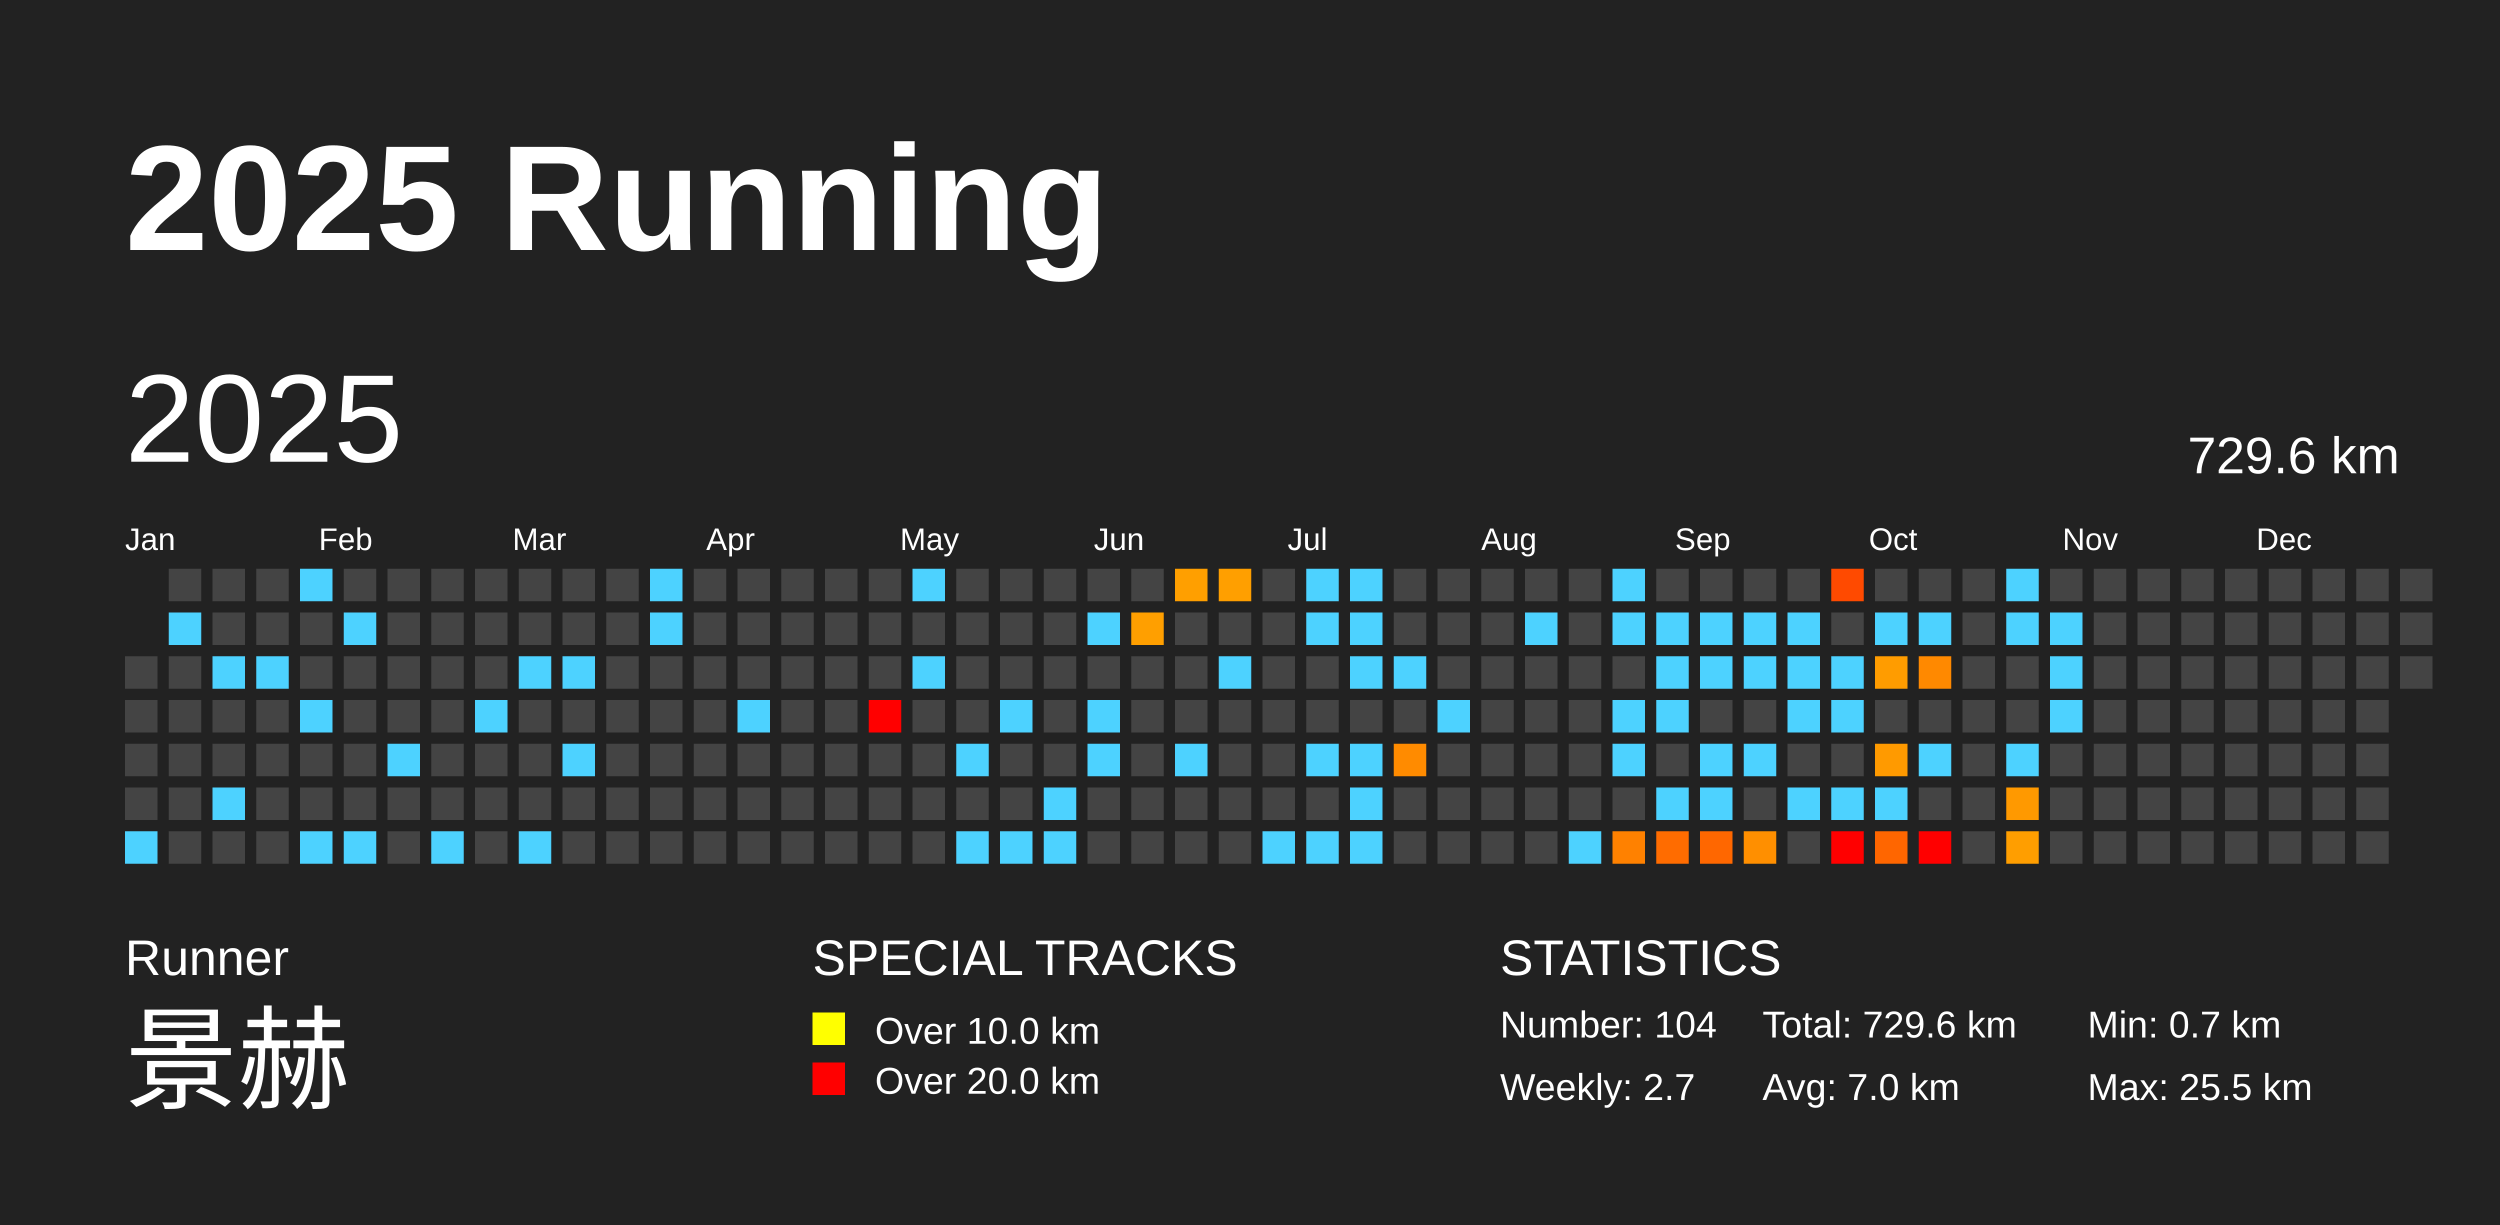
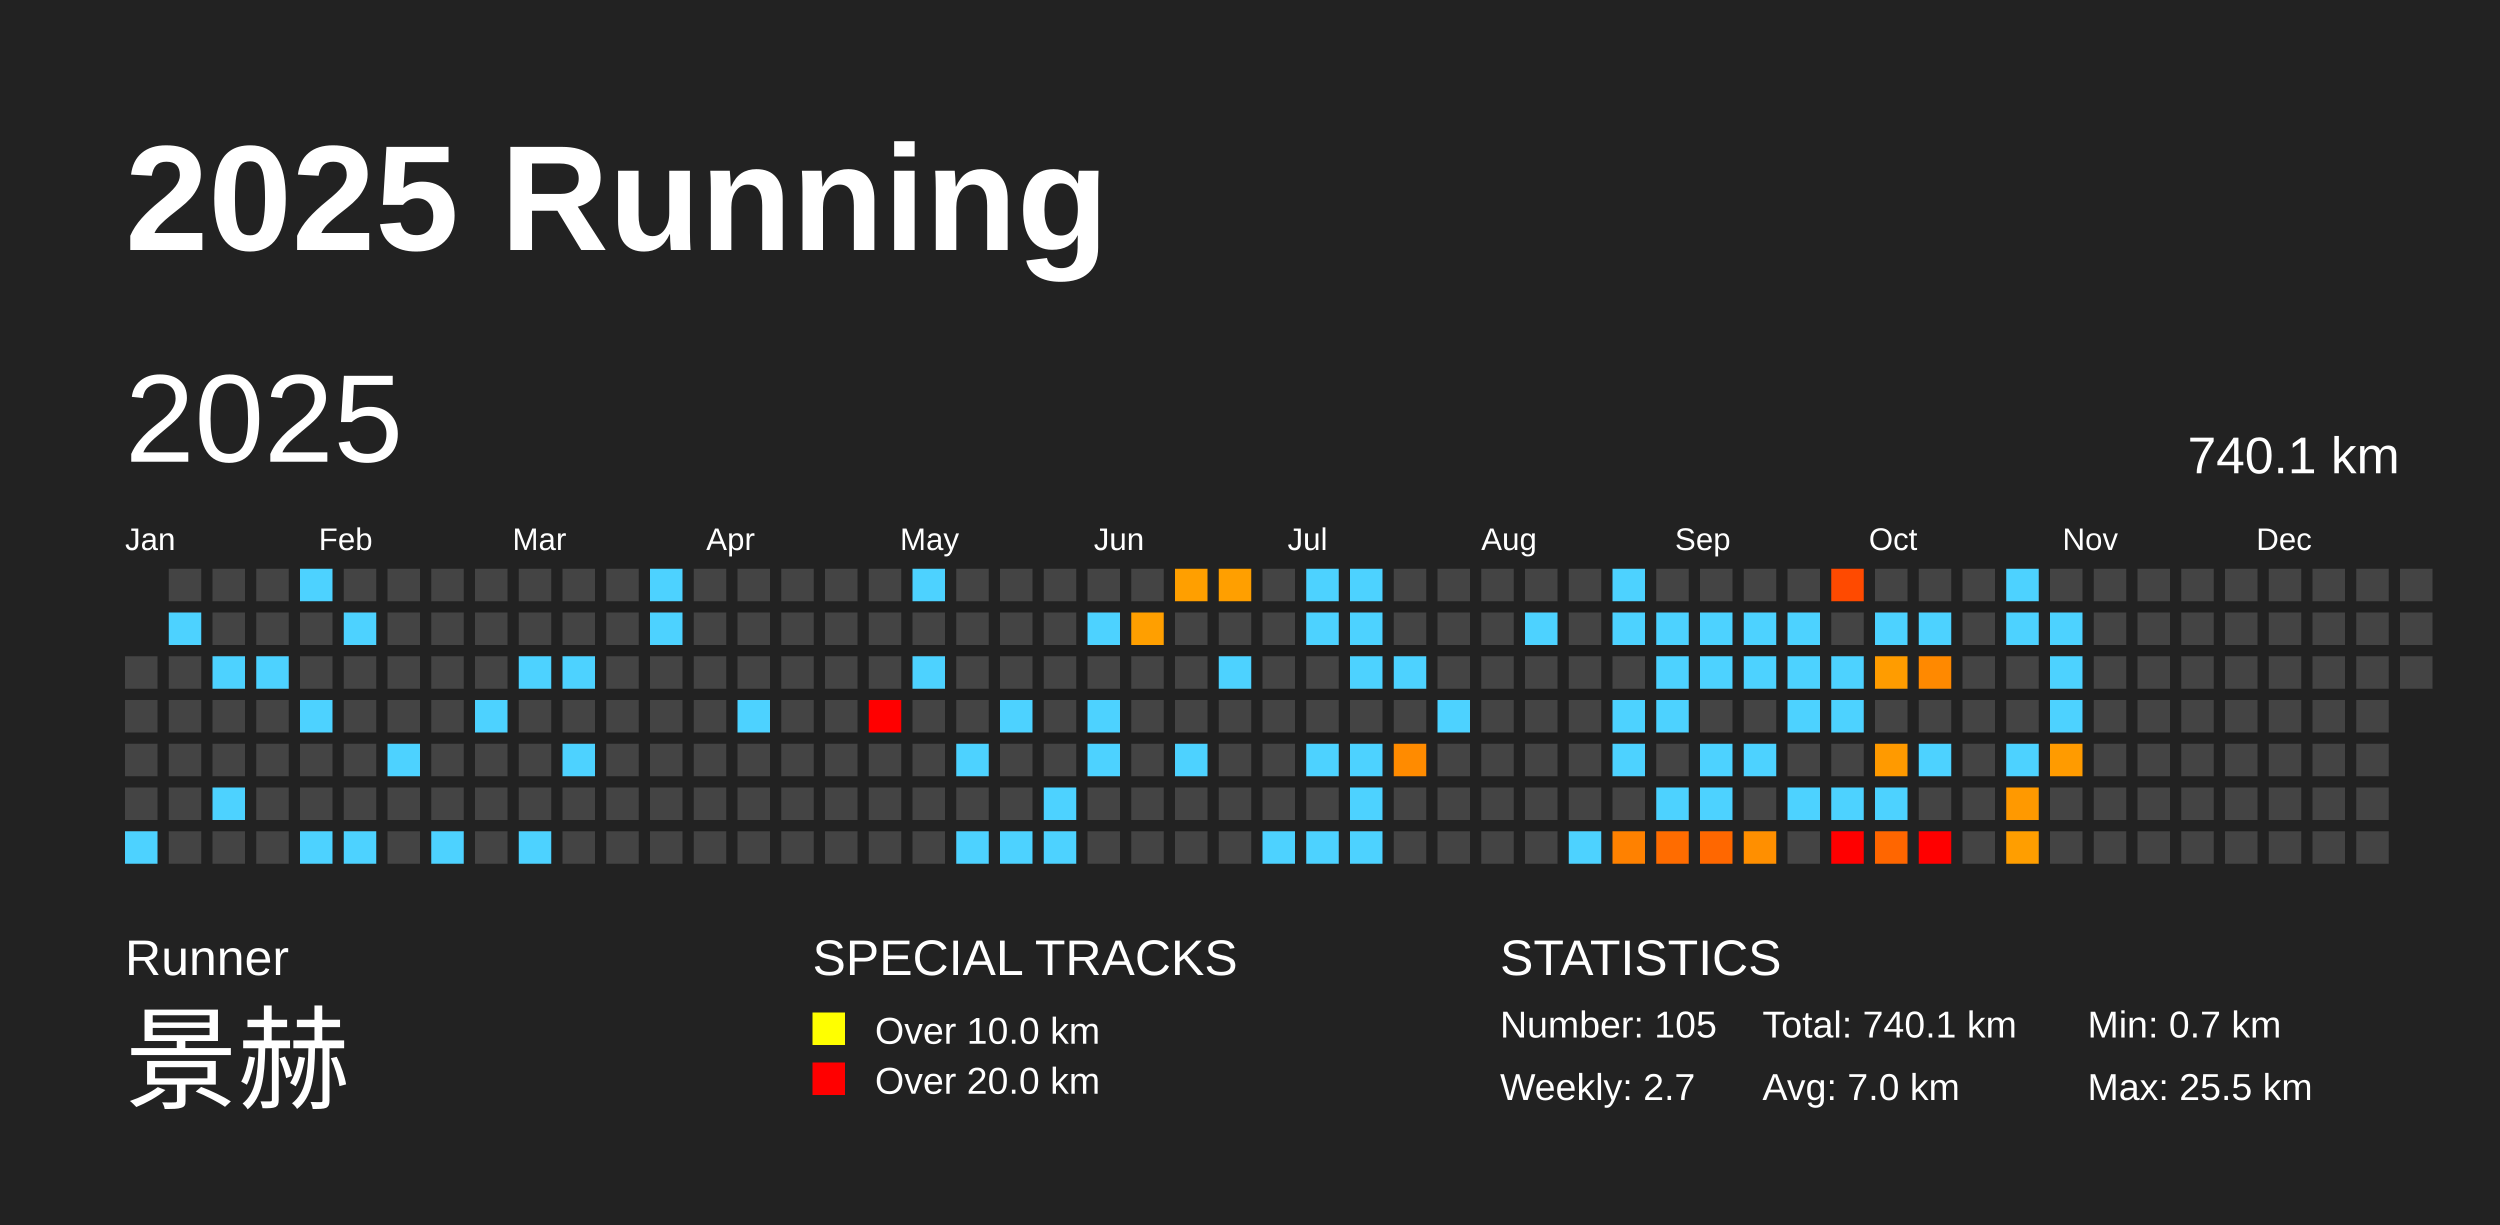
<svg xmlns="http://www.w3.org/2000/svg" baseProfile="full" height="98mm" version="1.1" viewBox="0,0,200,98" width="200mm">
  <defs />
  <rect fill="#222222" height="98" width="200" x="0" y="0" />
  <text fill="#FFFFFF" style="font-size:12px; font-family:Arial; font-weight:bold;" x="10" y="20">2025 Running</text>
  <text fill="#FFFFFF" style="font-size:4px; font-family:Arial" x="10" y="78">Runner</text>
  <text fill="#FFFFFF" style="font-size:9px; font-family:Arial" x="10" y="88">景赫</text>
  <text fill="#FFFFFF" style="font-size:4px; font-family:Arial" x="65" y="78">SPECIAL TRACKS</text>
  <rect fill="yellow" height="2.6" width="2.6" x="65" y="81" />
  <text fill="#FFFFFF" style="font-size:3px; font-family:Arial" x="70" y="83.5">Over 10.0 km</text>
  <rect fill="red" height="2.6" width="2.6" x="65" y="85" />
  <text fill="#FFFFFF" style="font-size:3px; font-family:Arial" x="70" y="87.5">Over 20.0 km</text>
  <text fill="#FFFFFF" style="font-size:4px; font-family:Arial" x="120" y="78">STATISTICS</text>
-   <text fill="#FFFFFF" style="font-size:3px; font-family:Arial" x="120" y="83">Number: 104</text>
+   <text fill="#FFFFFF" style="font-size:3px; font-family:Arial" x="120" y="83">Number: 105</text>
  <text fill="#FFFFFF" style="font-size:3px; font-family:Arial" x="120" y="88">Weekly: 2.7</text>
-   <text fill="#FFFFFF" style="font-size:3px; font-family:Arial" x="141" y="83">Total: 729.6 km</text>
+   <text fill="#FFFFFF" style="font-size:3px; font-family:Arial" x="141" y="83">Total: 740.1 km</text>
  <text fill="#FFFFFF" style="font-size:3px; font-family:Arial" x="141" y="88">Avg: 7.0 km</text>
  <text fill="#FFFFFF" style="font-size:3px; font-family:Arial" x="167" y="83">Min: 0.7 km</text>
  <text fill="#FFFFFF" style="font-size:3px; font-family:Arial" x="167" y="88">Max: 25.5 km</text>
  <text dominant-baseline="hanging" fill="#FFFFFF" style="font-size:10.0px; font-family:Arial;" x="10" y="30">2025</text>
-   <text dominant-baseline="hanging" fill="#FFFFFF" style="font-size:4.125px; font-family:Arial;" x="175" y="35">729.6 km</text>
+   <text dominant-baseline="hanging" fill="#FFFFFF" style="font-size:4.125px; font-family:Arial;" x="175" y="35">740.1 km</text>
  <text fill="#FFFFFF" style="font-size:2.5px; font-family:Arial" x="10.0" y="44">Jan</text>
  <text fill="#FFFFFF" style="font-size:2.5px; font-family:Arial" x="25.5" y="44">Feb</text>
  <text fill="#FFFFFF" style="font-size:2.5px; font-family:Arial" x="41.0" y="44">Mar</text>
  <text fill="#FFFFFF" style="font-size:2.5px; font-family:Arial" x="56.5" y="44">Apr</text>
  <text fill="#FFFFFF" style="font-size:2.5px; font-family:Arial" x="72.0" y="44">May</text>
  <text fill="#FFFFFF" style="font-size:2.5px; font-family:Arial" x="87.5" y="44">Jun</text>
  <text fill="#FFFFFF" style="font-size:2.5px; font-family:Arial" x="103.0" y="44">Jul</text>
  <text fill="#FFFFFF" style="font-size:2.5px; font-family:Arial" x="118.5" y="44">Aug</text>
  <text fill="#FFFFFF" style="font-size:2.5px; font-family:Arial" x="134.0" y="44">Sep</text>
  <text fill="#FFFFFF" style="font-size:2.5px; font-family:Arial" x="149.5" y="44">Oct</text>
  <text fill="#FFFFFF" style="font-size:2.5px; font-family:Arial" x="165.0" y="44">Nov</text>
  <text fill="#FFFFFF" style="font-size:2.5px; font-family:Arial" x="180.5" y="44">Dec</text>
  <rect fill="#444444" height="2.6" width="2.6" x="10.0" y="52.5" />
  <rect fill="#444444" height="2.6" width="2.6" x="10.0" y="56.0" />
  <rect fill="#444444" height="2.6" width="2.6" x="10.0" y="59.5" />
  <rect fill="#444444" height="2.6" width="2.6" x="10.0" y="63.0" />
  <rect fill="#4dd2ff" height="2.6" width="2.6" x="10.0" y="66.5" />
  <rect fill="#444444" height="2.6" width="2.6" x="13.5" y="45.5" />
  <rect fill="#4dd2ff" height="2.6" width="2.6" x="13.5" y="49.0" />
  <rect fill="#444444" height="2.6" width="2.6" x="13.5" y="52.5" />
  <rect fill="#444444" height="2.6" width="2.6" x="13.5" y="56.0" />
  <rect fill="#444444" height="2.6" width="2.6" x="13.5" y="59.5" />
  <rect fill="#444444" height="2.6" width="2.6" x="13.5" y="63.0" />
  <rect fill="#444444" height="2.6" width="2.6" x="13.5" y="66.5" />
  <rect fill="#444444" height="2.6" width="2.6" x="17.0" y="45.5" />
  <rect fill="#444444" height="2.6" width="2.6" x="17.0" y="49.0" />
  <rect fill="#4dd2ff" height="2.6" width="2.6" x="17.0" y="52.5" />
  <rect fill="#444444" height="2.6" width="2.6" x="17.0" y="56.0" />
  <rect fill="#444444" height="2.6" width="2.6" x="17.0" y="59.5" />
  <rect fill="#4dd2ff" height="2.6" width="2.6" x="17.0" y="63.0" />
  <rect fill="#444444" height="2.6" width="2.6" x="17.0" y="66.5" />
  <rect fill="#444444" height="2.6" width="2.6" x="20.5" y="45.5" />
  <rect fill="#444444" height="2.6" width="2.6" x="20.5" y="49.0" />
  <rect fill="#4dd2ff" height="2.6" width="2.6" x="20.5" y="52.5" />
  <rect fill="#444444" height="2.6" width="2.6" x="20.5" y="56.0" />
  <rect fill="#444444" height="2.6" width="2.6" x="20.5" y="59.5" />
  <rect fill="#444444" height="2.6" width="2.6" x="20.5" y="63.0" />
  <rect fill="#444444" height="2.6" width="2.6" x="20.5" y="66.5" />
  <rect fill="#4dd2ff" height="2.6" width="2.6" x="24.0" y="45.5" />
  <rect fill="#444444" height="2.6" width="2.6" x="24.0" y="49.0" />
  <rect fill="#444444" height="2.6" width="2.6" x="24.0" y="52.5" />
  <rect fill="#4dd2ff" height="2.6" width="2.6" x="24.0" y="56.0" />
  <rect fill="#444444" height="2.6" width="2.6" x="24.0" y="59.5" />
  <rect fill="#444444" height="2.6" width="2.6" x="24.0" y="63.0" />
  <rect fill="#4dd2ff" height="2.6" width="2.6" x="24.0" y="66.5" />
  <rect fill="#444444" height="2.6" width="2.6" x="27.5" y="45.5" />
  <rect fill="#4dd2ff" height="2.6" width="2.6" x="27.5" y="49.0" />
  <rect fill="#444444" height="2.6" width="2.6" x="27.5" y="52.5" />
  <rect fill="#444444" height="2.6" width="2.6" x="27.5" y="56.0" />
  <rect fill="#444444" height="2.6" width="2.6" x="27.5" y="59.5" />
  <rect fill="#444444" height="2.6" width="2.6" x="27.5" y="63.0" />
  <rect fill="#4dd2ff" height="2.6" width="2.6" x="27.5" y="66.5" />
  <rect fill="#444444" height="2.6" width="2.6" x="31.0" y="45.5" />
  <rect fill="#444444" height="2.6" width="2.6" x="31.0" y="49.0" />
  <rect fill="#444444" height="2.6" width="2.6" x="31.0" y="52.5" />
  <rect fill="#444444" height="2.6" width="2.6" x="31.0" y="56.0" />
  <rect fill="#4dd2ff" height="2.6" width="2.6" x="31.0" y="59.5" />
  <rect fill="#444444" height="2.6" width="2.6" x="31.0" y="63.0" />
  <rect fill="#444444" height="2.6" width="2.6" x="31.0" y="66.5" />
  <rect fill="#444444" height="2.6" width="2.6" x="34.5" y="45.5" />
  <rect fill="#444444" height="2.6" width="2.6" x="34.5" y="49.0" />
  <rect fill="#444444" height="2.6" width="2.6" x="34.5" y="52.5" />
  <rect fill="#444444" height="2.6" width="2.6" x="34.5" y="56.0" />
  <rect fill="#444444" height="2.6" width="2.6" x="34.5" y="59.5" />
  <rect fill="#444444" height="2.6" width="2.6" x="34.5" y="63.0" />
  <rect fill="#4dd2ff" height="2.6" width="2.6" x="34.5" y="66.5" />
  <rect fill="#444444" height="2.6" width="2.6" x="38.0" y="45.5" />
  <rect fill="#444444" height="2.6" width="2.6" x="38.0" y="49.0" />
  <rect fill="#444444" height="2.6" width="2.6" x="38.0" y="52.5" />
  <rect fill="#4dd2ff" height="2.6" width="2.6" x="38.0" y="56.0" />
  <rect fill="#444444" height="2.6" width="2.6" x="38.0" y="59.5" />
  <rect fill="#444444" height="2.6" width="2.6" x="38.0" y="63.0" />
  <rect fill="#444444" height="2.6" width="2.6" x="38.0" y="66.5" />
  <rect fill="#444444" height="2.6" width="2.6" x="41.5" y="45.5" />
  <rect fill="#444444" height="2.6" width="2.6" x="41.5" y="49.0" />
  <rect fill="#4dd2ff" height="2.6" width="2.6" x="41.5" y="52.5" />
  <rect fill="#444444" height="2.6" width="2.6" x="41.5" y="56.0" />
  <rect fill="#444444" height="2.6" width="2.6" x="41.5" y="59.5" />
  <rect fill="#444444" height="2.6" width="2.6" x="41.5" y="63.0" />
  <rect fill="#4dd2ff" height="2.6" width="2.6" x="41.5" y="66.5" />
  <rect fill="#444444" height="2.6" width="2.6" x="45.0" y="45.5" />
  <rect fill="#444444" height="2.6" width="2.6" x="45.0" y="49.0" />
  <rect fill="#4dd2ff" height="2.6" width="2.6" x="45.0" y="52.5" />
  <rect fill="#444444" height="2.6" width="2.6" x="45.0" y="56.0" />
  <rect fill="#4dd2ff" height="2.6" width="2.6" x="45.0" y="59.5" />
  <rect fill="#444444" height="2.6" width="2.6" x="45.0" y="63.0" />
  <rect fill="#444444" height="2.6" width="2.6" x="45.0" y="66.5" />
  <rect fill="#444444" height="2.6" width="2.6" x="48.5" y="45.5" />
  <rect fill="#444444" height="2.6" width="2.6" x="48.5" y="49.0" />
  <rect fill="#444444" height="2.6" width="2.6" x="48.5" y="52.5" />
  <rect fill="#444444" height="2.6" width="2.6" x="48.5" y="56.0" />
  <rect fill="#444444" height="2.6" width="2.6" x="48.5" y="59.5" />
  <rect fill="#444444" height="2.6" width="2.6" x="48.5" y="63.0" />
  <rect fill="#444444" height="2.6" width="2.6" x="48.5" y="66.5" />
  <rect fill="#4dd2ff" height="2.6" width="2.6" x="52.0" y="45.5" />
  <rect fill="#4dd2ff" height="2.6" width="2.6" x="52.0" y="49.0" />
  <rect fill="#444444" height="2.6" width="2.6" x="52.0" y="52.5" />
  <rect fill="#444444" height="2.6" width="2.6" x="52.0" y="56.0" />
  <rect fill="#444444" height="2.6" width="2.6" x="52.0" y="59.5" />
  <rect fill="#444444" height="2.6" width="2.6" x="52.0" y="63.0" />
  <rect fill="#444444" height="2.6" width="2.6" x="52.0" y="66.5" />
  <rect fill="#444444" height="2.6" width="2.6" x="55.5" y="45.5" />
  <rect fill="#444444" height="2.6" width="2.6" x="55.5" y="49.0" />
  <rect fill="#444444" height="2.6" width="2.6" x="55.5" y="52.5" />
  <rect fill="#444444" height="2.6" width="2.6" x="55.5" y="56.0" />
  <rect fill="#444444" height="2.6" width="2.6" x="55.5" y="59.5" />
  <rect fill="#444444" height="2.6" width="2.6" x="55.5" y="63.0" />
  <rect fill="#444444" height="2.6" width="2.6" x="55.5" y="66.5" />
  <rect fill="#444444" height="2.6" width="2.6" x="59.0" y="45.5" />
  <rect fill="#444444" height="2.6" width="2.6" x="59.0" y="49.0" />
  <rect fill="#444444" height="2.6" width="2.6" x="59.0" y="52.5" />
  <rect fill="#4dd2ff" height="2.6" width="2.6" x="59.0" y="56.0" />
  <rect fill="#444444" height="2.6" width="2.6" x="59.0" y="59.5" />
  <rect fill="#444444" height="2.6" width="2.6" x="59.0" y="63.0" />
  <rect fill="#444444" height="2.6" width="2.6" x="59.0" y="66.5" />
  <rect fill="#444444" height="2.6" width="2.6" x="62.5" y="45.5" />
  <rect fill="#444444" height="2.6" width="2.6" x="62.5" y="49.0" />
  <rect fill="#444444" height="2.6" width="2.6" x="62.5" y="52.5" />
  <rect fill="#444444" height="2.6" width="2.6" x="62.5" y="56.0" />
  <rect fill="#444444" height="2.6" width="2.6" x="62.5" y="59.5" />
  <rect fill="#444444" height="2.6" width="2.6" x="62.5" y="63.0" />
  <rect fill="#444444" height="2.6" width="2.6" x="62.5" y="66.5" />
  <rect fill="#444444" height="2.6" width="2.6" x="66.0" y="45.5" />
  <rect fill="#444444" height="2.6" width="2.6" x="66.0" y="49.0" />
  <rect fill="#444444" height="2.6" width="2.6" x="66.0" y="52.5" />
  <rect fill="#444444" height="2.6" width="2.6" x="66.0" y="56.0" />
  <rect fill="#444444" height="2.6" width="2.6" x="66.0" y="59.5" />
  <rect fill="#444444" height="2.6" width="2.6" x="66.0" y="63.0" />
  <rect fill="#444444" height="2.6" width="2.6" x="66.0" y="66.5" />
  <rect fill="#444444" height="2.6" width="2.6" x="69.5" y="45.5" />
  <rect fill="#444444" height="2.6" width="2.6" x="69.5" y="49.0" />
  <rect fill="#444444" height="2.6" width="2.6" x="69.5" y="52.5" />
  <rect fill="red" height="2.6" width="2.6" x="69.5" y="56.0" />
  <rect fill="#444444" height="2.6" width="2.6" x="69.5" y="59.5" />
  <rect fill="#444444" height="2.6" width="2.6" x="69.5" y="63.0" />
  <rect fill="#444444" height="2.6" width="2.6" x="69.5" y="66.5" />
  <rect fill="#4dd2ff" height="2.6" width="2.6" x="73.0" y="45.5" />
  <rect fill="#444444" height="2.6" width="2.6" x="73.0" y="49.0" />
  <rect fill="#4dd2ff" height="2.6" width="2.6" x="73.0" y="52.5" />
  <rect fill="#444444" height="2.6" width="2.6" x="73.0" y="56.0" />
  <rect fill="#444444" height="2.6" width="2.6" x="73.0" y="59.5" />
  <rect fill="#444444" height="2.6" width="2.6" x="73.0" y="63.0" />
  <rect fill="#444444" height="2.6" width="2.6" x="73.0" y="66.5" />
  <rect fill="#444444" height="2.6" width="2.6" x="76.5" y="45.5" />
  <rect fill="#444444" height="2.6" width="2.6" x="76.5" y="49.0" />
  <rect fill="#444444" height="2.6" width="2.6" x="76.5" y="52.5" />
  <rect fill="#444444" height="2.6" width="2.6" x="76.5" y="56.0" />
  <rect fill="#4dd2ff" height="2.6" width="2.6" x="76.5" y="59.5" />
  <rect fill="#444444" height="2.6" width="2.6" x="76.5" y="63.0" />
  <rect fill="#4dd2ff" height="2.6" width="2.6" x="76.5" y="66.5" />
  <rect fill="#444444" height="2.6" width="2.6" x="80.0" y="45.5" />
  <rect fill="#444444" height="2.6" width="2.6" x="80.0" y="49.0" />
  <rect fill="#444444" height="2.6" width="2.6" x="80.0" y="52.5" />
  <rect fill="#4dd2ff" height="2.6" width="2.6" x="80.0" y="56.0" />
  <rect fill="#444444" height="2.6" width="2.6" x="80.0" y="59.5" />
  <rect fill="#444444" height="2.6" width="2.6" x="80.0" y="63.0" />
  <rect fill="#4dd2ff" height="2.6" width="2.6" x="80.0" y="66.5" />
  <rect fill="#444444" height="2.6" width="2.6" x="83.5" y="45.5" />
  <rect fill="#444444" height="2.6" width="2.6" x="83.5" y="49.0" />
  <rect fill="#444444" height="2.6" width="2.6" x="83.5" y="52.5" />
  <rect fill="#444444" height="2.6" width="2.6" x="83.5" y="56.0" />
  <rect fill="#444444" height="2.6" width="2.6" x="83.5" y="59.5" />
  <rect fill="#4dd2ff" height="2.6" width="2.6" x="83.5" y="63.0" />
  <rect fill="#4dd2ff" height="2.6" width="2.6" x="83.5" y="66.5" />
  <rect fill="#444444" height="2.6" width="2.6" x="87.0" y="45.5" />
  <rect fill="#4dd2ff" height="2.6" width="2.6" x="87.0" y="49.0" />
  <rect fill="#444444" height="2.6" width="2.6" x="87.0" y="52.5" />
  <rect fill="#4dd2ff" height="2.6" width="2.6" x="87.0" y="56.0" />
  <rect fill="#4dd2ff" height="2.6" width="2.6" x="87.0" y="59.5" />
  <rect fill="#444444" height="2.6" width="2.6" x="87.0" y="63.0" />
  <rect fill="#444444" height="2.6" width="2.6" x="87.0" y="66.5" />
  <rect fill="#444444" height="2.6" width="2.6" x="90.5" y="45.5" />
  <rect fill="#ff9f00" height="2.6" width="2.6" x="90.5" y="49.0" />
  <rect fill="#444444" height="2.6" width="2.6" x="90.5" y="52.5" />
  <rect fill="#444444" height="2.6" width="2.6" x="90.5" y="56.0" />
  <rect fill="#444444" height="2.6" width="2.6" x="90.5" y="59.5" />
  <rect fill="#444444" height="2.6" width="2.6" x="90.5" y="63.0" />
  <rect fill="#444444" height="2.6" width="2.6" x="90.5" y="66.5" />
  <rect fill="#ff9f00" height="2.6" width="2.6" x="94.0" y="45.5" />
  <rect fill="#444444" height="2.6" width="2.6" x="94.0" y="49.0" />
  <rect fill="#444444" height="2.6" width="2.6" x="94.0" y="52.5" />
  <rect fill="#444444" height="2.6" width="2.6" x="94.0" y="56.0" />
  <rect fill="#4dd2ff" height="2.6" width="2.6" x="94.0" y="59.5" />
  <rect fill="#444444" height="2.6" width="2.6" x="94.0" y="63.0" />
  <rect fill="#444444" height="2.6" width="2.6" x="94.0" y="66.5" />
  <rect fill="#ff9f00" height="2.6" width="2.6" x="97.5" y="45.5" />
  <rect fill="#444444" height="2.6" width="2.6" x="97.5" y="49.0" />
  <rect fill="#4dd2ff" height="2.6" width="2.6" x="97.5" y="52.5" />
  <rect fill="#444444" height="2.6" width="2.6" x="97.5" y="56.0" />
  <rect fill="#444444" height="2.6" width="2.6" x="97.5" y="59.5" />
  <rect fill="#444444" height="2.6" width="2.6" x="97.5" y="63.0" />
  <rect fill="#444444" height="2.6" width="2.6" x="97.5" y="66.5" />
  <rect fill="#444444" height="2.6" width="2.6" x="101.0" y="45.5" />
  <rect fill="#444444" height="2.6" width="2.6" x="101.0" y="49.0" />
  <rect fill="#444444" height="2.6" width="2.6" x="101.0" y="52.5" />
  <rect fill="#444444" height="2.6" width="2.6" x="101.0" y="56.0" />
  <rect fill="#444444" height="2.6" width="2.6" x="101.0" y="59.5" />
  <rect fill="#444444" height="2.6" width="2.6" x="101.0" y="63.0" />
  <rect fill="#4dd2ff" height="2.6" width="2.6" x="101.0" y="66.5" />
  <rect fill="#4dd2ff" height="2.6" width="2.6" x="104.5" y="45.5" />
  <rect fill="#4dd2ff" height="2.6" width="2.6" x="104.5" y="49.0" />
  <rect fill="#444444" height="2.6" width="2.6" x="104.5" y="52.5" />
  <rect fill="#444444" height="2.6" width="2.6" x="104.5" y="56.0" />
  <rect fill="#4dd2ff" height="2.6" width="2.6" x="104.5" y="59.5" />
  <rect fill="#444444" height="2.6" width="2.6" x="104.5" y="63.0" />
  <rect fill="#4dd2ff" height="2.6" width="2.6" x="104.5" y="66.5" />
  <rect fill="#4dd2ff" height="2.6" width="2.6" x="108.0" y="45.5" />
  <rect fill="#4dd2ff" height="2.6" width="2.6" x="108.0" y="49.0" />
  <rect fill="#4dd2ff" height="2.6" width="2.6" x="108.0" y="52.5" />
  <rect fill="#444444" height="2.6" width="2.6" x="108.0" y="56.0" />
  <rect fill="#4dd2ff" height="2.6" width="2.6" x="108.0" y="59.5" />
  <rect fill="#4dd2ff" height="2.6" width="2.6" x="108.0" y="63.0" />
  <rect fill="#4dd2ff" height="2.6" width="2.6" x="108.0" y="66.5" />
  <rect fill="#444444" height="2.6" width="2.6" x="111.5" y="45.5" />
  <rect fill="#444444" height="2.6" width="2.6" x="111.5" y="49.0" />
  <rect fill="#4dd2ff" height="2.6" width="2.6" x="111.5" y="52.5" />
  <rect fill="#444444" height="2.6" width="2.6" x="111.5" y="56.0" />
  <rect fill="#ff8b00" height="2.6" width="2.6" x="111.5" y="59.5" />
  <rect fill="#444444" height="2.6" width="2.6" x="111.5" y="63.0" />
  <rect fill="#444444" height="2.6" width="2.6" x="111.5" y="66.5" />
  <rect fill="#444444" height="2.6" width="2.6" x="115.0" y="45.5" />
  <rect fill="#444444" height="2.6" width="2.6" x="115.0" y="49.0" />
  <rect fill="#444444" height="2.6" width="2.6" x="115.0" y="52.5" />
  <rect fill="#4dd2ff" height="2.6" width="2.6" x="115.0" y="56.0" />
  <rect fill="#444444" height="2.6" width="2.6" x="115.0" y="59.5" />
  <rect fill="#444444" height="2.6" width="2.6" x="115.0" y="63.0" />
  <rect fill="#444444" height="2.6" width="2.6" x="115.0" y="66.5" />
  <rect fill="#444444" height="2.6" width="2.6" x="118.5" y="45.5" />
  <rect fill="#444444" height="2.6" width="2.6" x="118.5" y="49.0" />
  <rect fill="#444444" height="2.6" width="2.6" x="118.5" y="52.5" />
  <rect fill="#444444" height="2.6" width="2.6" x="118.5" y="56.0" />
  <rect fill="#444444" height="2.6" width="2.6" x="118.5" y="59.5" />
  <rect fill="#444444" height="2.6" width="2.6" x="118.5" y="63.0" />
  <rect fill="#444444" height="2.6" width="2.6" x="118.5" y="66.5" />
  <rect fill="#444444" height="2.6" width="2.6" x="122.0" y="45.5" />
  <rect fill="#4dd2ff" height="2.6" width="2.6" x="122.0" y="49.0" />
  <rect fill="#444444" height="2.6" width="2.6" x="122.0" y="52.5" />
  <rect fill="#444444" height="2.6" width="2.6" x="122.0" y="56.0" />
  <rect fill="#444444" height="2.6" width="2.6" x="122.0" y="59.5" />
  <rect fill="#444444" height="2.6" width="2.6" x="122.0" y="63.0" />
  <rect fill="#444444" height="2.6" width="2.6" x="122.0" y="66.5" />
  <rect fill="#444444" height="2.6" width="2.6" x="125.5" y="45.5" />
  <rect fill="#444444" height="2.6" width="2.6" x="125.5" y="49.0" />
  <rect fill="#444444" height="2.6" width="2.6" x="125.5" y="52.5" />
  <rect fill="#444444" height="2.6" width="2.6" x="125.5" y="56.0" />
  <rect fill="#444444" height="2.6" width="2.6" x="125.5" y="59.5" />
  <rect fill="#444444" height="2.6" width="2.6" x="125.5" y="63.0" />
  <rect fill="#4dd2ff" height="2.6" width="2.6" x="125.5" y="66.5" />
  <rect fill="#4dd2ff" height="2.6" width="2.6" x="129.0" y="45.5" />
  <rect fill="#4dd2ff" height="2.6" width="2.6" x="129.0" y="49.0" />
  <rect fill="#444444" height="2.6" width="2.6" x="129.0" y="52.5" />
  <rect fill="#4dd2ff" height="2.6" width="2.6" x="129.0" y="56.0" />
  <rect fill="#4dd2ff" height="2.6" width="2.6" x="129.0" y="59.5" />
  <rect fill="#444444" height="2.6" width="2.6" x="129.0" y="63.0" />
  <rect fill="#ff8100" height="2.6" width="2.6" x="129.0" y="66.5" />
  <rect fill="#444444" height="2.6" width="2.6" x="132.5" y="45.5" />
  <rect fill="#4dd2ff" height="2.6" width="2.6" x="132.5" y="49.0" />
  <rect fill="#4dd2ff" height="2.6" width="2.6" x="132.5" y="52.5" />
  <rect fill="#4dd2ff" height="2.6" width="2.6" x="132.5" y="56.0" />
  <rect fill="#444444" height="2.6" width="2.6" x="132.5" y="59.5" />
  <rect fill="#4dd2ff" height="2.6" width="2.6" x="132.5" y="63.0" />
  <rect fill="#ff6c00" height="2.6" width="2.6" x="132.5" y="66.5" />
  <rect fill="#444444" height="2.6" width="2.6" x="136.0" y="45.5" />
  <rect fill="#4dd2ff" height="2.6" width="2.6" x="136.0" y="49.0" />
  <rect fill="#4dd2ff" height="2.6" width="2.6" x="136.0" y="52.5" />
  <rect fill="#444444" height="2.6" width="2.6" x="136.0" y="56.0" />
  <rect fill="#4dd2ff" height="2.6" width="2.6" x="136.0" y="59.5" />
  <rect fill="#4dd2ff" height="2.6" width="2.6" x="136.0" y="63.0" />
  <rect fill="#ff6700" height="2.6" width="2.6" x="136.0" y="66.5" />
  <rect fill="#444444" height="2.6" width="2.6" x="139.5" y="45.5" />
  <rect fill="#4dd2ff" height="2.6" width="2.6" x="139.5" y="49.0" />
  <rect fill="#4dd2ff" height="2.6" width="2.6" x="139.5" y="52.5" />
  <rect fill="#444444" height="2.6" width="2.6" x="139.5" y="56.0" />
  <rect fill="#4dd2ff" height="2.6" width="2.6" x="139.5" y="59.5" />
  <rect fill="#444444" height="2.6" width="2.6" x="139.5" y="63.0" />
  <rect fill="#ff8f00" height="2.6" width="2.6" x="139.5" y="66.5" />
  <rect fill="#444444" height="2.6" width="2.6" x="143.0" y="45.5" />
  <rect fill="#4dd2ff" height="2.6" width="2.6" x="143.0" y="49.0" />
  <rect fill="#4dd2ff" height="2.6" width="2.6" x="143.0" y="52.5" />
  <rect fill="#4dd2ff" height="2.6" width="2.6" x="143.0" y="56.0" />
  <rect fill="#444444" height="2.6" width="2.6" x="143.0" y="59.5" />
  <rect fill="#4dd2ff" height="2.6" width="2.6" x="143.0" y="63.0" />
  <rect fill="#444444" height="2.6" width="2.6" x="143.0" y="66.5" />
  <rect fill="#ff4a00" height="2.6" width="2.6" x="146.5" y="45.5" />
  <rect fill="#444444" height="2.6" width="2.6" x="146.5" y="49.0" />
  <rect fill="#4dd2ff" height="2.6" width="2.6" x="146.5" y="52.5" />
  <rect fill="#4dd2ff" height="2.6" width="2.6" x="146.5" y="56.0" />
  <rect fill="#444444" height="2.6" width="2.6" x="146.5" y="59.5" />
  <rect fill="#4dd2ff" height="2.6" width="2.6" x="146.5" y="63.0" />
  <rect fill="red" height="2.6" width="2.6" x="146.5" y="66.5" />
  <rect fill="#444444" height="2.6" width="2.6" x="150.0" y="45.5" />
  <rect fill="#4dd2ff" height="2.6" width="2.6" x="150.0" y="49.0" />
  <rect fill="#ff9c00" height="2.6" width="2.6" x="150.0" y="52.5" />
  <rect fill="#444444" height="2.6" width="2.6" x="150.0" y="56.0" />
  <rect fill="#ff9a00" height="2.6" width="2.6" x="150.0" y="59.5" />
  <rect fill="#4dd2ff" height="2.6" width="2.6" x="150.0" y="63.0" />
  <rect fill="#ff6600" height="2.6" width="2.6" x="150.0" y="66.5" />
  <rect fill="#444444" height="2.6" width="2.6" x="153.5" y="45.5" />
  <rect fill="#4dd2ff" height="2.6" width="2.6" x="153.5" y="49.0" />
  <rect fill="#ff8900" height="2.6" width="2.6" x="153.5" y="52.5" />
  <rect fill="#444444" height="2.6" width="2.6" x="153.5" y="56.0" />
  <rect fill="#4dd2ff" height="2.6" width="2.6" x="153.5" y="59.5" />
  <rect fill="#444444" height="2.6" width="2.6" x="153.5" y="63.0" />
  <rect fill="red" height="2.6" width="2.6" x="153.5" y="66.5" />
  <rect fill="#444444" height="2.6" width="2.6" x="157.0" y="45.5" />
  <rect fill="#444444" height="2.6" width="2.6" x="157.0" y="49.0" />
  <rect fill="#444444" height="2.6" width="2.6" x="157.0" y="52.5" />
  <rect fill="#444444" height="2.6" width="2.6" x="157.0" y="56.0" />
  <rect fill="#444444" height="2.6" width="2.6" x="157.0" y="59.5" />
  <rect fill="#444444" height="2.6" width="2.6" x="157.0" y="63.0" />
  <rect fill="#444444" height="2.6" width="2.6" x="157.0" y="66.5" />
  <rect fill="#4dd2ff" height="2.6" width="2.6" x="160.5" y="45.5" />
  <rect fill="#4dd2ff" height="2.6" width="2.6" x="160.5" y="49.0" />
  <rect fill="#444444" height="2.6" width="2.6" x="160.5" y="52.5" />
  <rect fill="#444444" height="2.6" width="2.6" x="160.5" y="56.0" />
  <rect fill="#4dd2ff" height="2.6" width="2.6" x="160.5" y="59.5" />
  <rect fill="#ff9900" height="2.6" width="2.6" x="160.5" y="63.0" />
  <rect fill="#ff9e00" height="2.6" width="2.6" x="160.5" y="66.5" />
  <rect fill="#444444" height="2.6" width="2.6" x="164.0" y="45.5" />
  <rect fill="#4dd2ff" height="2.6" width="2.6" x="164.0" y="49.0" />
  <rect fill="#4dd2ff" height="2.6" width="2.6" x="164.0" y="52.5" />
  <rect fill="#4dd2ff" height="2.6" width="2.6" x="164.0" y="56.0" />
-   <rect fill="#444444" height="2.6" width="2.6" x="164.0" y="59.5" />
+   <rect fill="#ff9b00" height="2.6" width="2.6" x="164.0" y="59.5" />
  <rect fill="#444444" height="2.6" width="2.6" x="164.0" y="63.0" />
  <rect fill="#444444" height="2.6" width="2.6" x="164.0" y="66.5" />
  <rect fill="#444444" height="2.6" width="2.6" x="167.5" y="45.5" />
  <rect fill="#444444" height="2.6" width="2.6" x="167.5" y="49.0" />
  <rect fill="#444444" height="2.6" width="2.6" x="167.5" y="52.5" />
  <rect fill="#444444" height="2.6" width="2.6" x="167.5" y="56.0" />
  <rect fill="#444444" height="2.6" width="2.6" x="167.5" y="59.5" />
  <rect fill="#444444" height="2.6" width="2.6" x="167.5" y="63.0" />
  <rect fill="#444444" height="2.6" width="2.6" x="167.5" y="66.5" />
  <rect fill="#444444" height="2.6" width="2.6" x="171.0" y="45.5" />
  <rect fill="#444444" height="2.6" width="2.6" x="171.0" y="49.0" />
  <rect fill="#444444" height="2.6" width="2.6" x="171.0" y="52.5" />
  <rect fill="#444444" height="2.6" width="2.6" x="171.0" y="56.0" />
  <rect fill="#444444" height="2.6" width="2.6" x="171.0" y="59.5" />
  <rect fill="#444444" height="2.6" width="2.6" x="171.0" y="63.0" />
  <rect fill="#444444" height="2.6" width="2.6" x="171.0" y="66.5" />
  <rect fill="#444444" height="2.6" width="2.6" x="174.5" y="45.5" />
  <rect fill="#444444" height="2.6" width="2.6" x="174.5" y="49.0" />
  <rect fill="#444444" height="2.6" width="2.6" x="174.5" y="52.5" />
  <rect fill="#444444" height="2.6" width="2.6" x="174.5" y="56.0" />
  <rect fill="#444444" height="2.6" width="2.6" x="174.5" y="59.5" />
  <rect fill="#444444" height="2.6" width="2.6" x="174.5" y="63.0" />
  <rect fill="#444444" height="2.6" width="2.6" x="174.5" y="66.5" />
  <rect fill="#444444" height="2.6" width="2.6" x="178.0" y="45.5" />
  <rect fill="#444444" height="2.6" width="2.6" x="178.0" y="49.0" />
  <rect fill="#444444" height="2.6" width="2.6" x="178.0" y="52.5" />
  <rect fill="#444444" height="2.6" width="2.6" x="178.0" y="56.0" />
  <rect fill="#444444" height="2.6" width="2.6" x="178.0" y="59.5" />
  <rect fill="#444444" height="2.6" width="2.6" x="178.0" y="63.0" />
  <rect fill="#444444" height="2.6" width="2.6" x="178.0" y="66.5" />
  <rect fill="#444444" height="2.6" width="2.6" x="181.5" y="45.5" />
  <rect fill="#444444" height="2.6" width="2.6" x="181.5" y="49.0" />
  <rect fill="#444444" height="2.6" width="2.6" x="181.5" y="52.5" />
  <rect fill="#444444" height="2.6" width="2.6" x="181.5" y="56.0" />
  <rect fill="#444444" height="2.6" width="2.6" x="181.5" y="59.5" />
  <rect fill="#444444" height="2.6" width="2.6" x="181.5" y="63.0" />
  <rect fill="#444444" height="2.6" width="2.6" x="181.5" y="66.5" />
  <rect fill="#444444" height="2.6" width="2.6" x="185.0" y="45.5" />
  <rect fill="#444444" height="2.6" width="2.6" x="185.0" y="49.0" />
  <rect fill="#444444" height="2.6" width="2.6" x="185.0" y="52.5" />
  <rect fill="#444444" height="2.6" width="2.6" x="185.0" y="56.0" />
  <rect fill="#444444" height="2.6" width="2.6" x="185.0" y="59.5" />
  <rect fill="#444444" height="2.6" width="2.6" x="185.0" y="63.0" />
  <rect fill="#444444" height="2.6" width="2.6" x="185.0" y="66.5" />
  <rect fill="#444444" height="2.6" width="2.6" x="188.5" y="45.5" />
  <rect fill="#444444" height="2.6" width="2.6" x="188.5" y="49.0" />
  <rect fill="#444444" height="2.6" width="2.6" x="188.5" y="52.5" />
  <rect fill="#444444" height="2.6" width="2.6" x="188.5" y="56.0" />
  <rect fill="#444444" height="2.6" width="2.6" x="188.5" y="59.5" />
  <rect fill="#444444" height="2.6" width="2.6" x="188.5" y="63.0" />
  <rect fill="#444444" height="2.6" width="2.6" x="188.5" y="66.5" />
  <rect fill="#444444" height="2.6" width="2.6" x="192.0" y="45.5" />
  <rect fill="#444444" height="2.6" width="2.6" x="192.0" y="49.0" />
  <rect fill="#444444" height="2.6" width="2.6" x="192.0" y="52.5" />
</svg>
